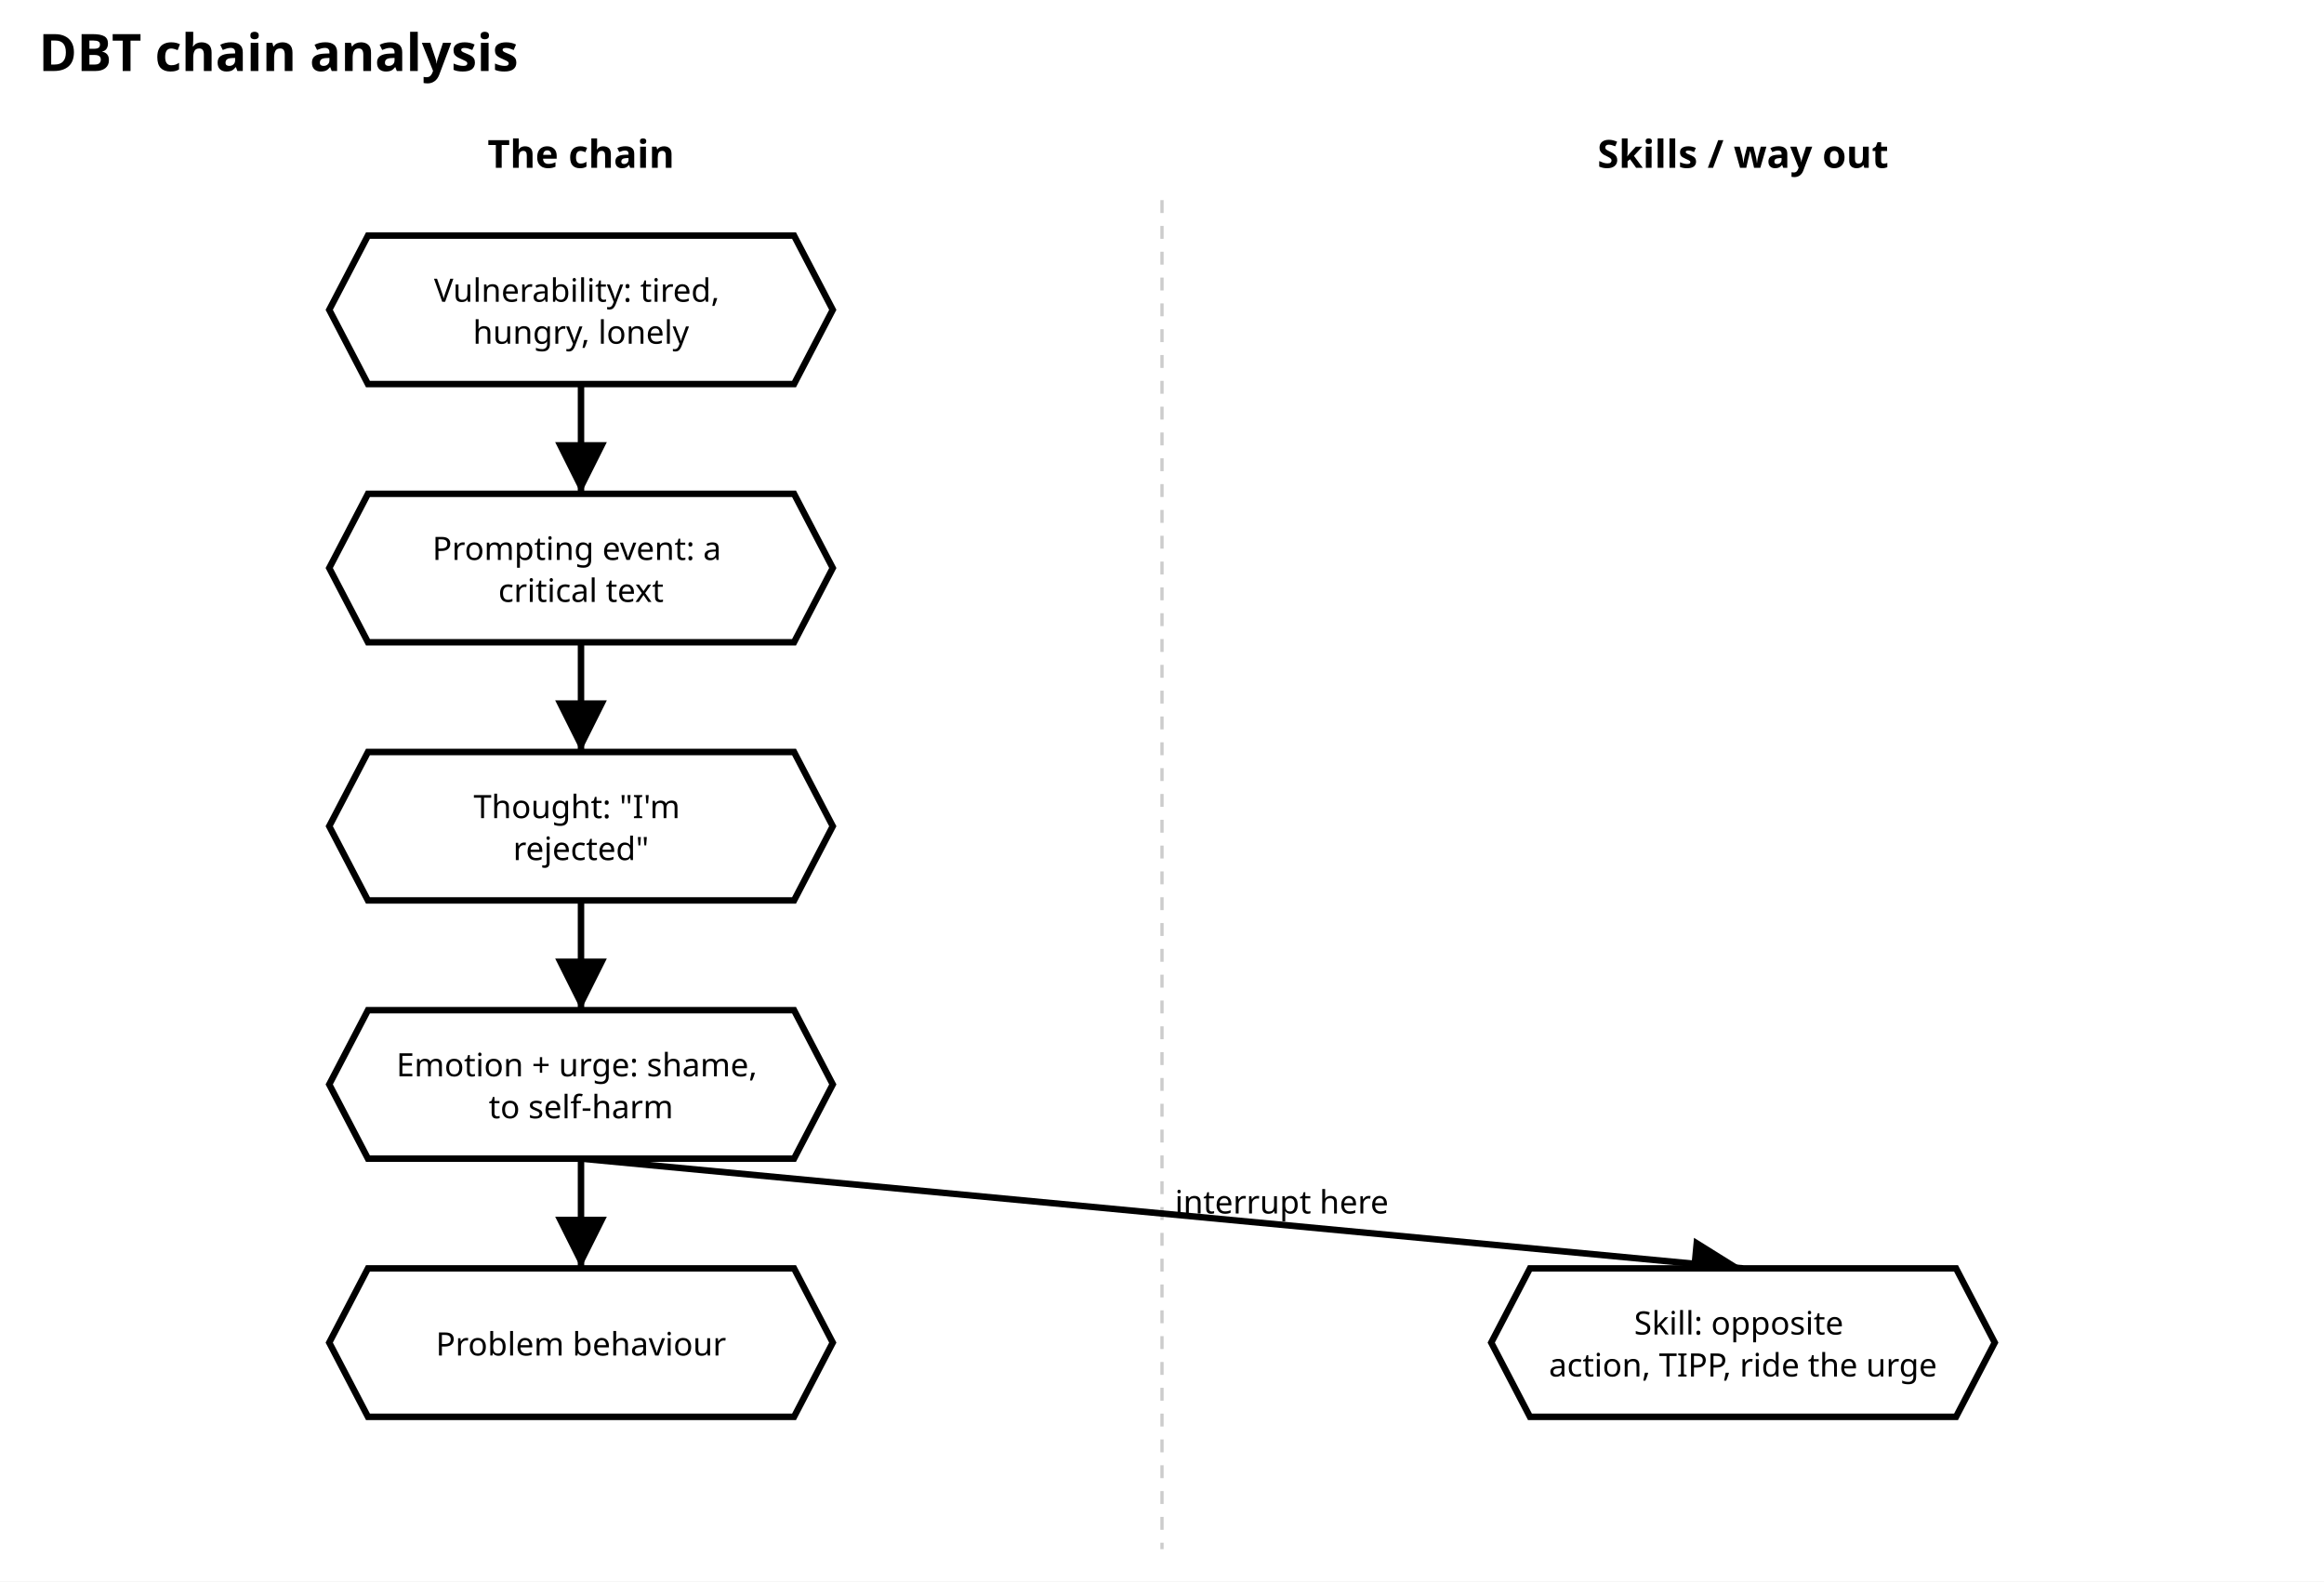
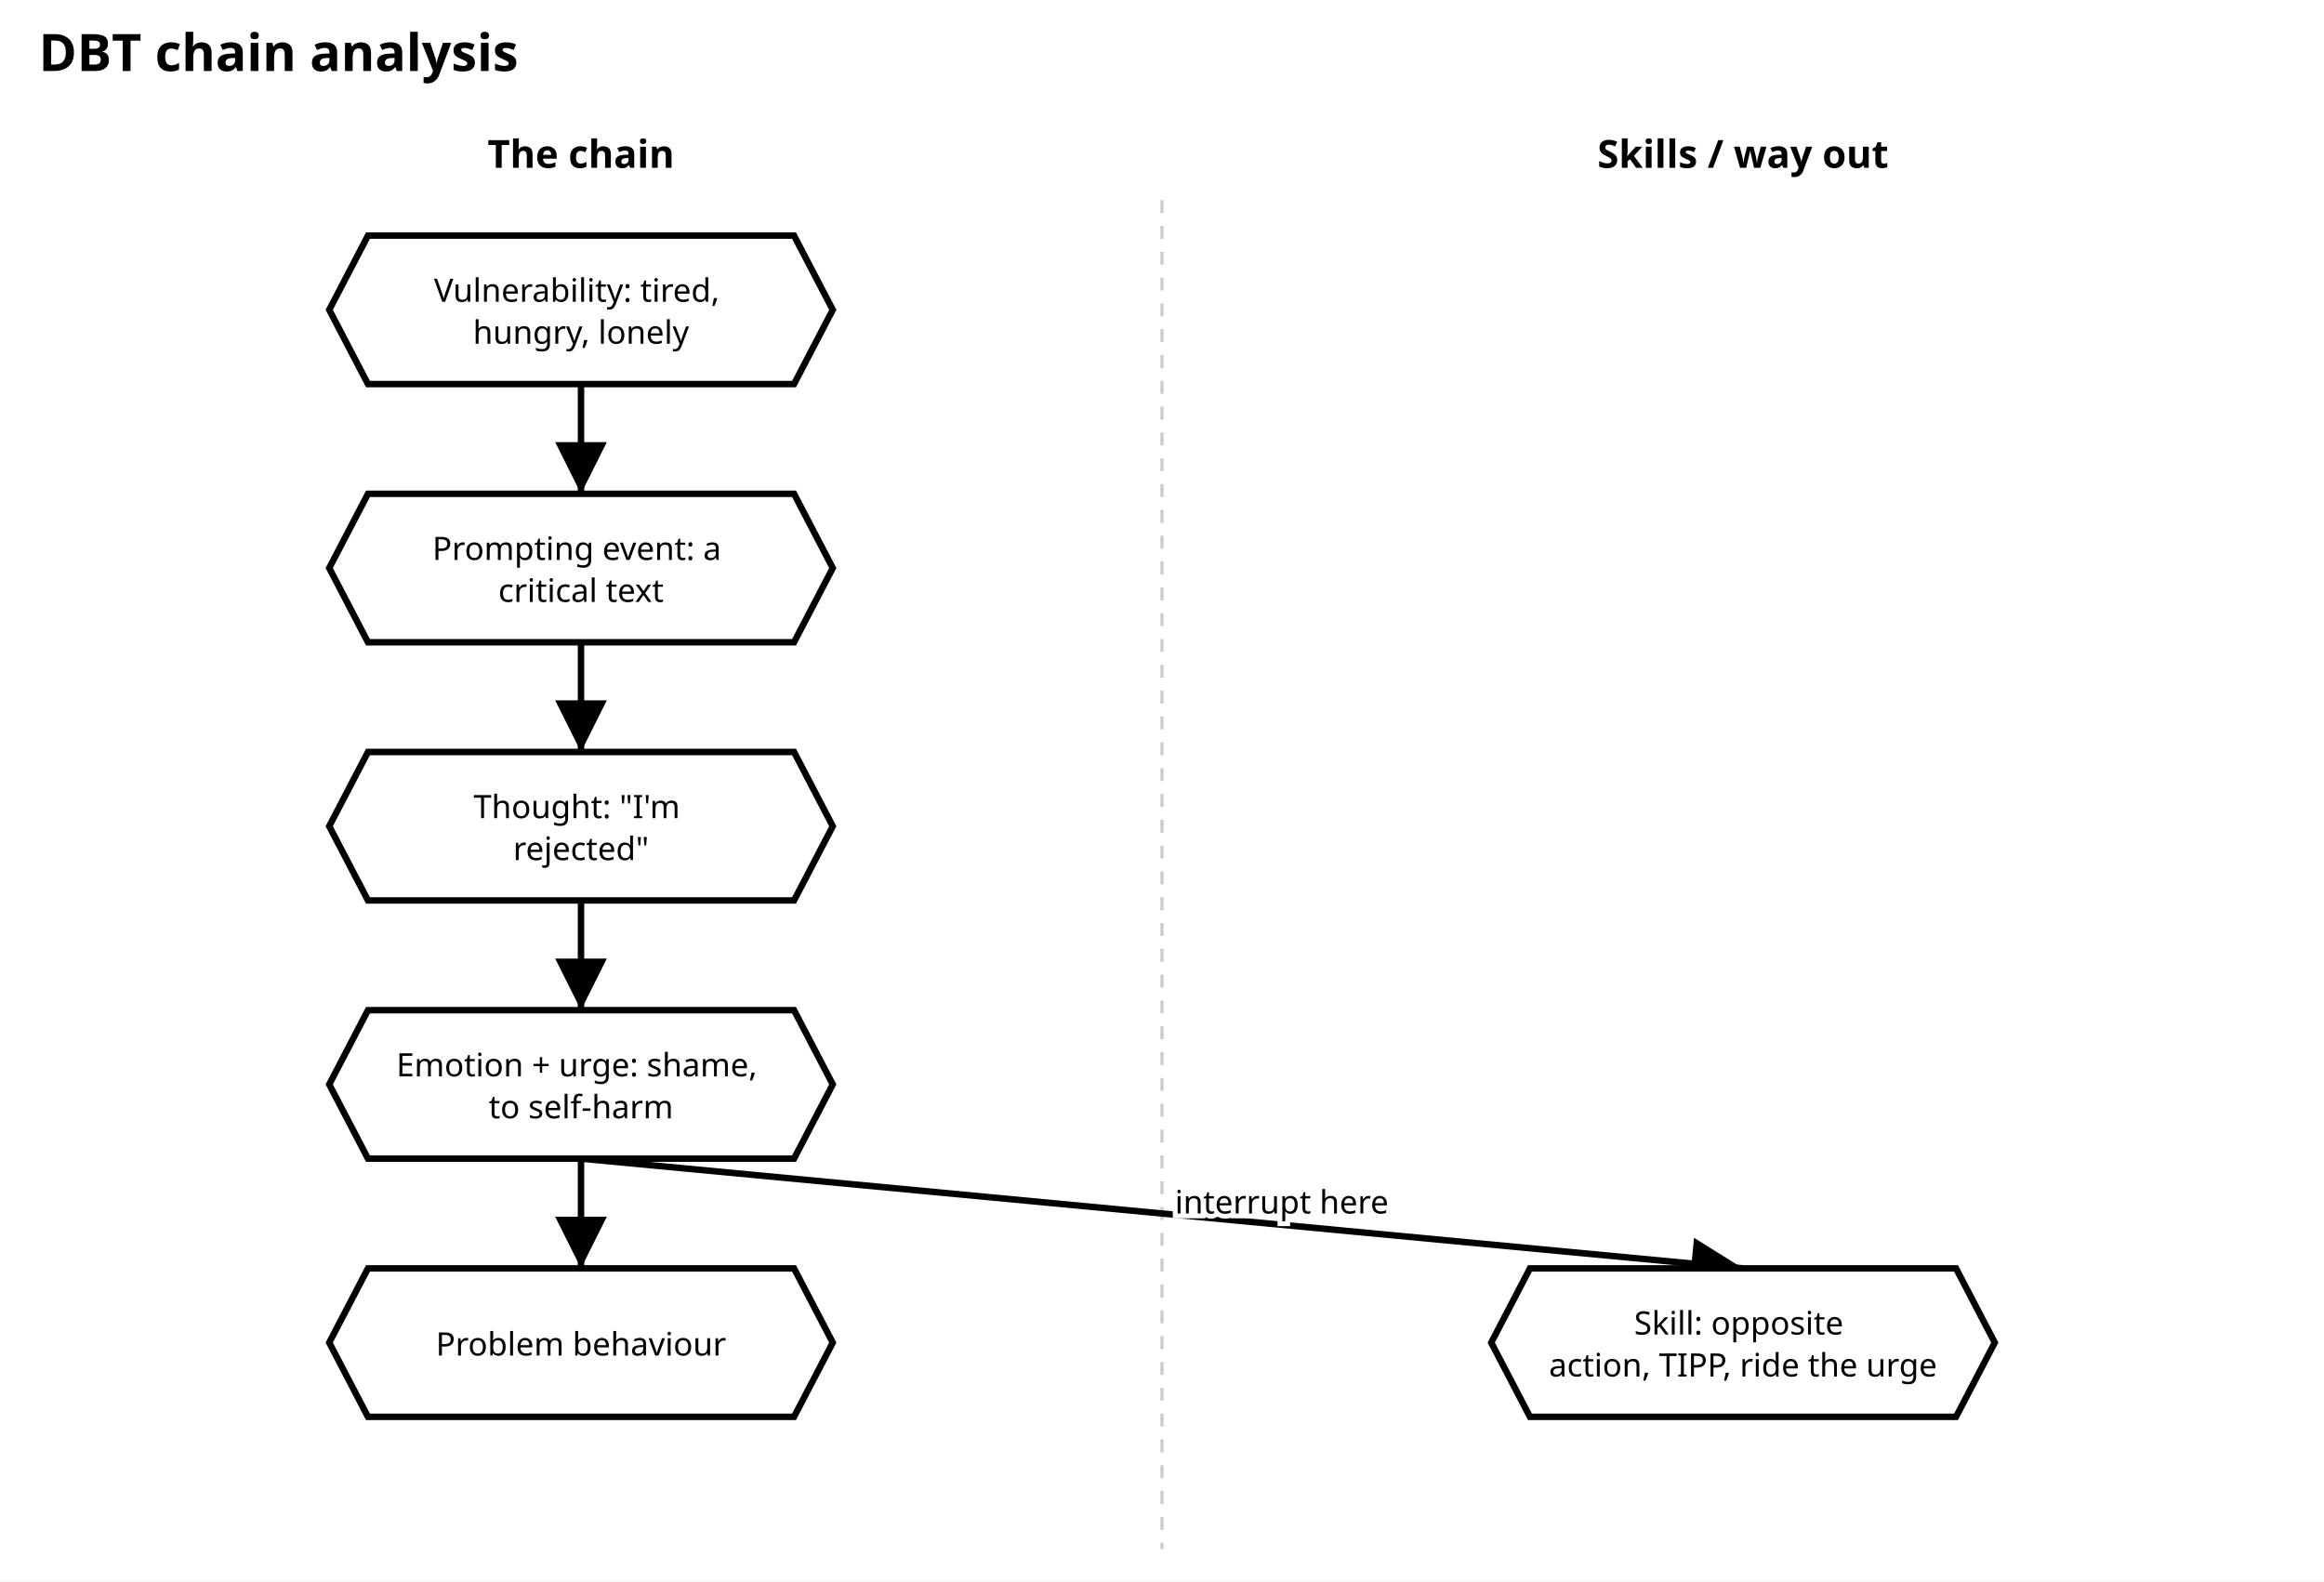
<svg xmlns="http://www.w3.org/2000/svg" viewBox="0 0 720 490" role="img" aria-label="Intervention sequence: DBT chain analysis. Lanes: The chain, Skills / way out. Steps in order: Vulnerability: tired, hungry, lonely (The chain) → Prompting event: a critical text (The chain) → Thought: &quot;I'm rejected&quot; (The chain) → Emotion + urge: shame, to self-harm (The chain) → Problem behaviour (The chain) → Skill: opposite action, TIPP, ride the urge (Skills / way out).">
  <defs>
    <marker id="arrow" markerWidth="10" markerHeight="10" refX="8" refY="4" orient="auto-start-reverse">
      <path d="M0,0 L8,4 L0,8 z" fill="#000" />
    </marker>
  </defs>
  <rect x="0" y="0" width="720" height="490" fill="#fff" />
  <text x="12" y="22" font-family="sans-serif" font-size="16" font-weight="700">DBT chain analysis</text>
  <text x="180" y="52" text-anchor="middle" font-family="sans-serif" font-size="12" font-weight="700">The chain</text>
  <text x="540" y="52" text-anchor="middle" font-family="sans-serif" font-size="12" font-weight="700">Skills / way out</text>
  <line x1="360" y1="62" x2="360" y2="480" stroke="#ccc" stroke-width="1" stroke-dasharray="4 4" />
  <path data-el="edge:e1" d="M 180,119 L 180,153" fill="none" stroke="#000" stroke-width="2" marker-end="url(#arrow)" />
  <path data-el="edge:e2" d="M 180,199 L 180,233" fill="none" stroke="#000" stroke-width="2" marker-end="url(#arrow)" />
  <path data-el="edge:e3" d="M 180,279 L 180,313" fill="none" stroke="#000" stroke-width="2" marker-end="url(#arrow)" />
  <path data-el="edge:e4" d="M 180,359 L 180,393" fill="none" stroke="#000" stroke-width="2" marker-end="url(#arrow)" />
  <path data-el="edge:x1" d="M 180,359 L 540,393" fill="none" stroke="#000" stroke-width="2" marker-end="url(#arrow)" />
-   <text x="364" y="376" font-family="sans-serif" font-size="10" data-el="edgelabel:x1">interrupt here</text>
+   <text x="364" y="376" font-family="sans-serif" font-size="10" stroke="#fff" stroke-width="3" paint-order="stroke" data-el="edgelabel:x1">interrupt here</text>
  <polygon data-el="node:vuln" points="114,73 246,73 258,96 246,119 114,119 102,96" fill="#fff" stroke="#000" stroke-width="2" />
  <text text-anchor="middle" font-family="sans-serif" font-size="10" data-el="nodelabel:vuln">
    <tspan x="180" y="93.5">Vulnerability: tired,</tspan>
    <tspan x="180" y="106.5">hungry, lonely</tspan>
  </text>
  <polygon data-el="node:prompt" points="114,153 246,153 258,176 246,199 114,199 102,176" fill="#fff" stroke="#000" stroke-width="2" />
  <text text-anchor="middle" font-family="sans-serif" font-size="10" data-el="nodelabel:prompt">
    <tspan x="180" y="173.5">Prompting event: a</tspan>
    <tspan x="180" y="186.5">critical text</tspan>
  </text>
  <polygon data-el="node:thought" points="114,233 246,233 258,256 246,279 114,279 102,256" fill="#fff" stroke="#000" stroke-width="2" />
  <text text-anchor="middle" font-family="sans-serif" font-size="10" data-el="nodelabel:thought">
    <tspan x="180" y="253.5">Thought: "I'm</tspan>
    <tspan x="180" y="266.5">rejected"</tspan>
  </text>
  <polygon data-el="node:urge" points="114,313 246,313 258,336 246,359 114,359 102,336" fill="#fff" stroke="#000" stroke-width="2" />
  <text text-anchor="middle" font-family="sans-serif" font-size="10" data-el="nodelabel:urge">
    <tspan x="180" y="333.5">Emotion + urge: shame,</tspan>
    <tspan x="180" y="346.5">to self-harm</tspan>
  </text>
  <polygon data-el="node:behaviour" points="114,393 246,393 258,416 246,439 114,439 102,416" fill="#fff" stroke="#000" stroke-width="2" />
  <text x="180" y="420" font-family="sans-serif" font-size="10" text-anchor="middle" data-el="nodelabel:behaviour">Problem behaviour</text>
  <polygon data-el="node:skill" points="474,393 606,393 618,416 606,439 474,439 462,416" fill="#fff" stroke="#000" stroke-width="2" />
  <text text-anchor="middle" font-family="sans-serif" font-size="10" data-el="nodelabel:skill">
    <tspan x="540" y="413.5">Skill: opposite</tspan>
    <tspan x="540" y="426.5" textLength="128" lengthAdjust="spacingAndGlyphs">action, TIPP, ride the urge</tspan>
  </text>
</svg>
